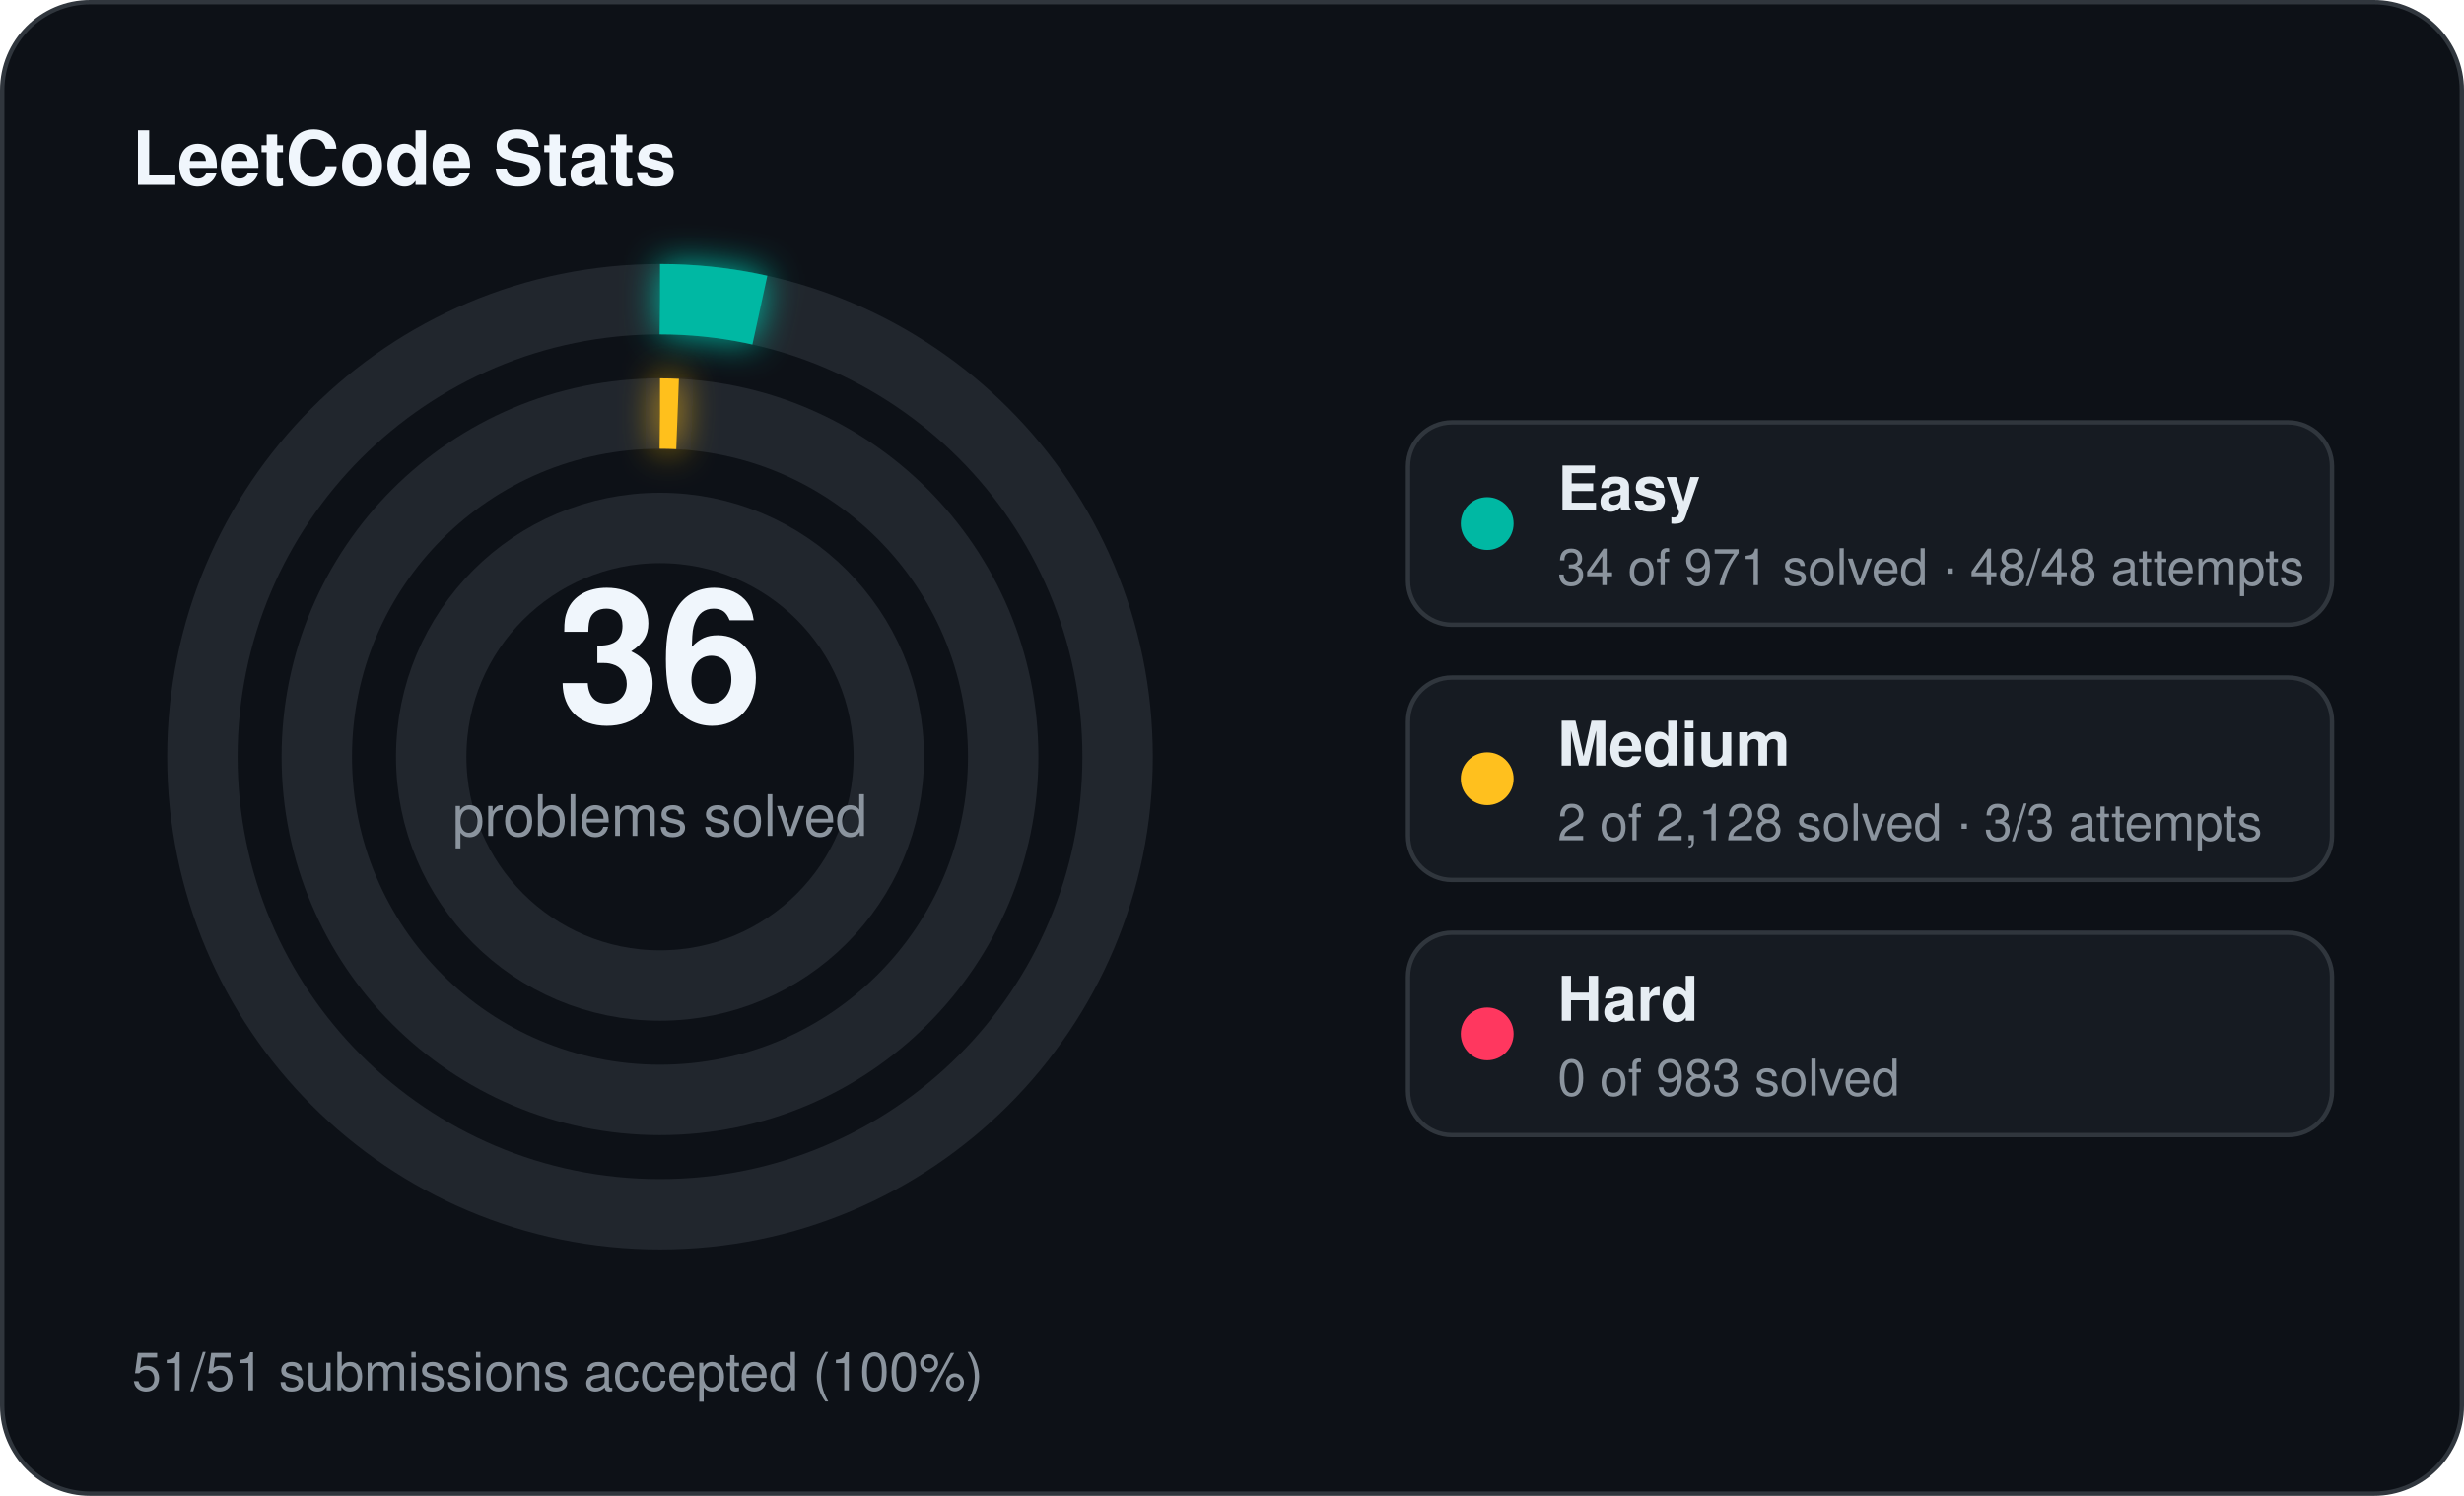
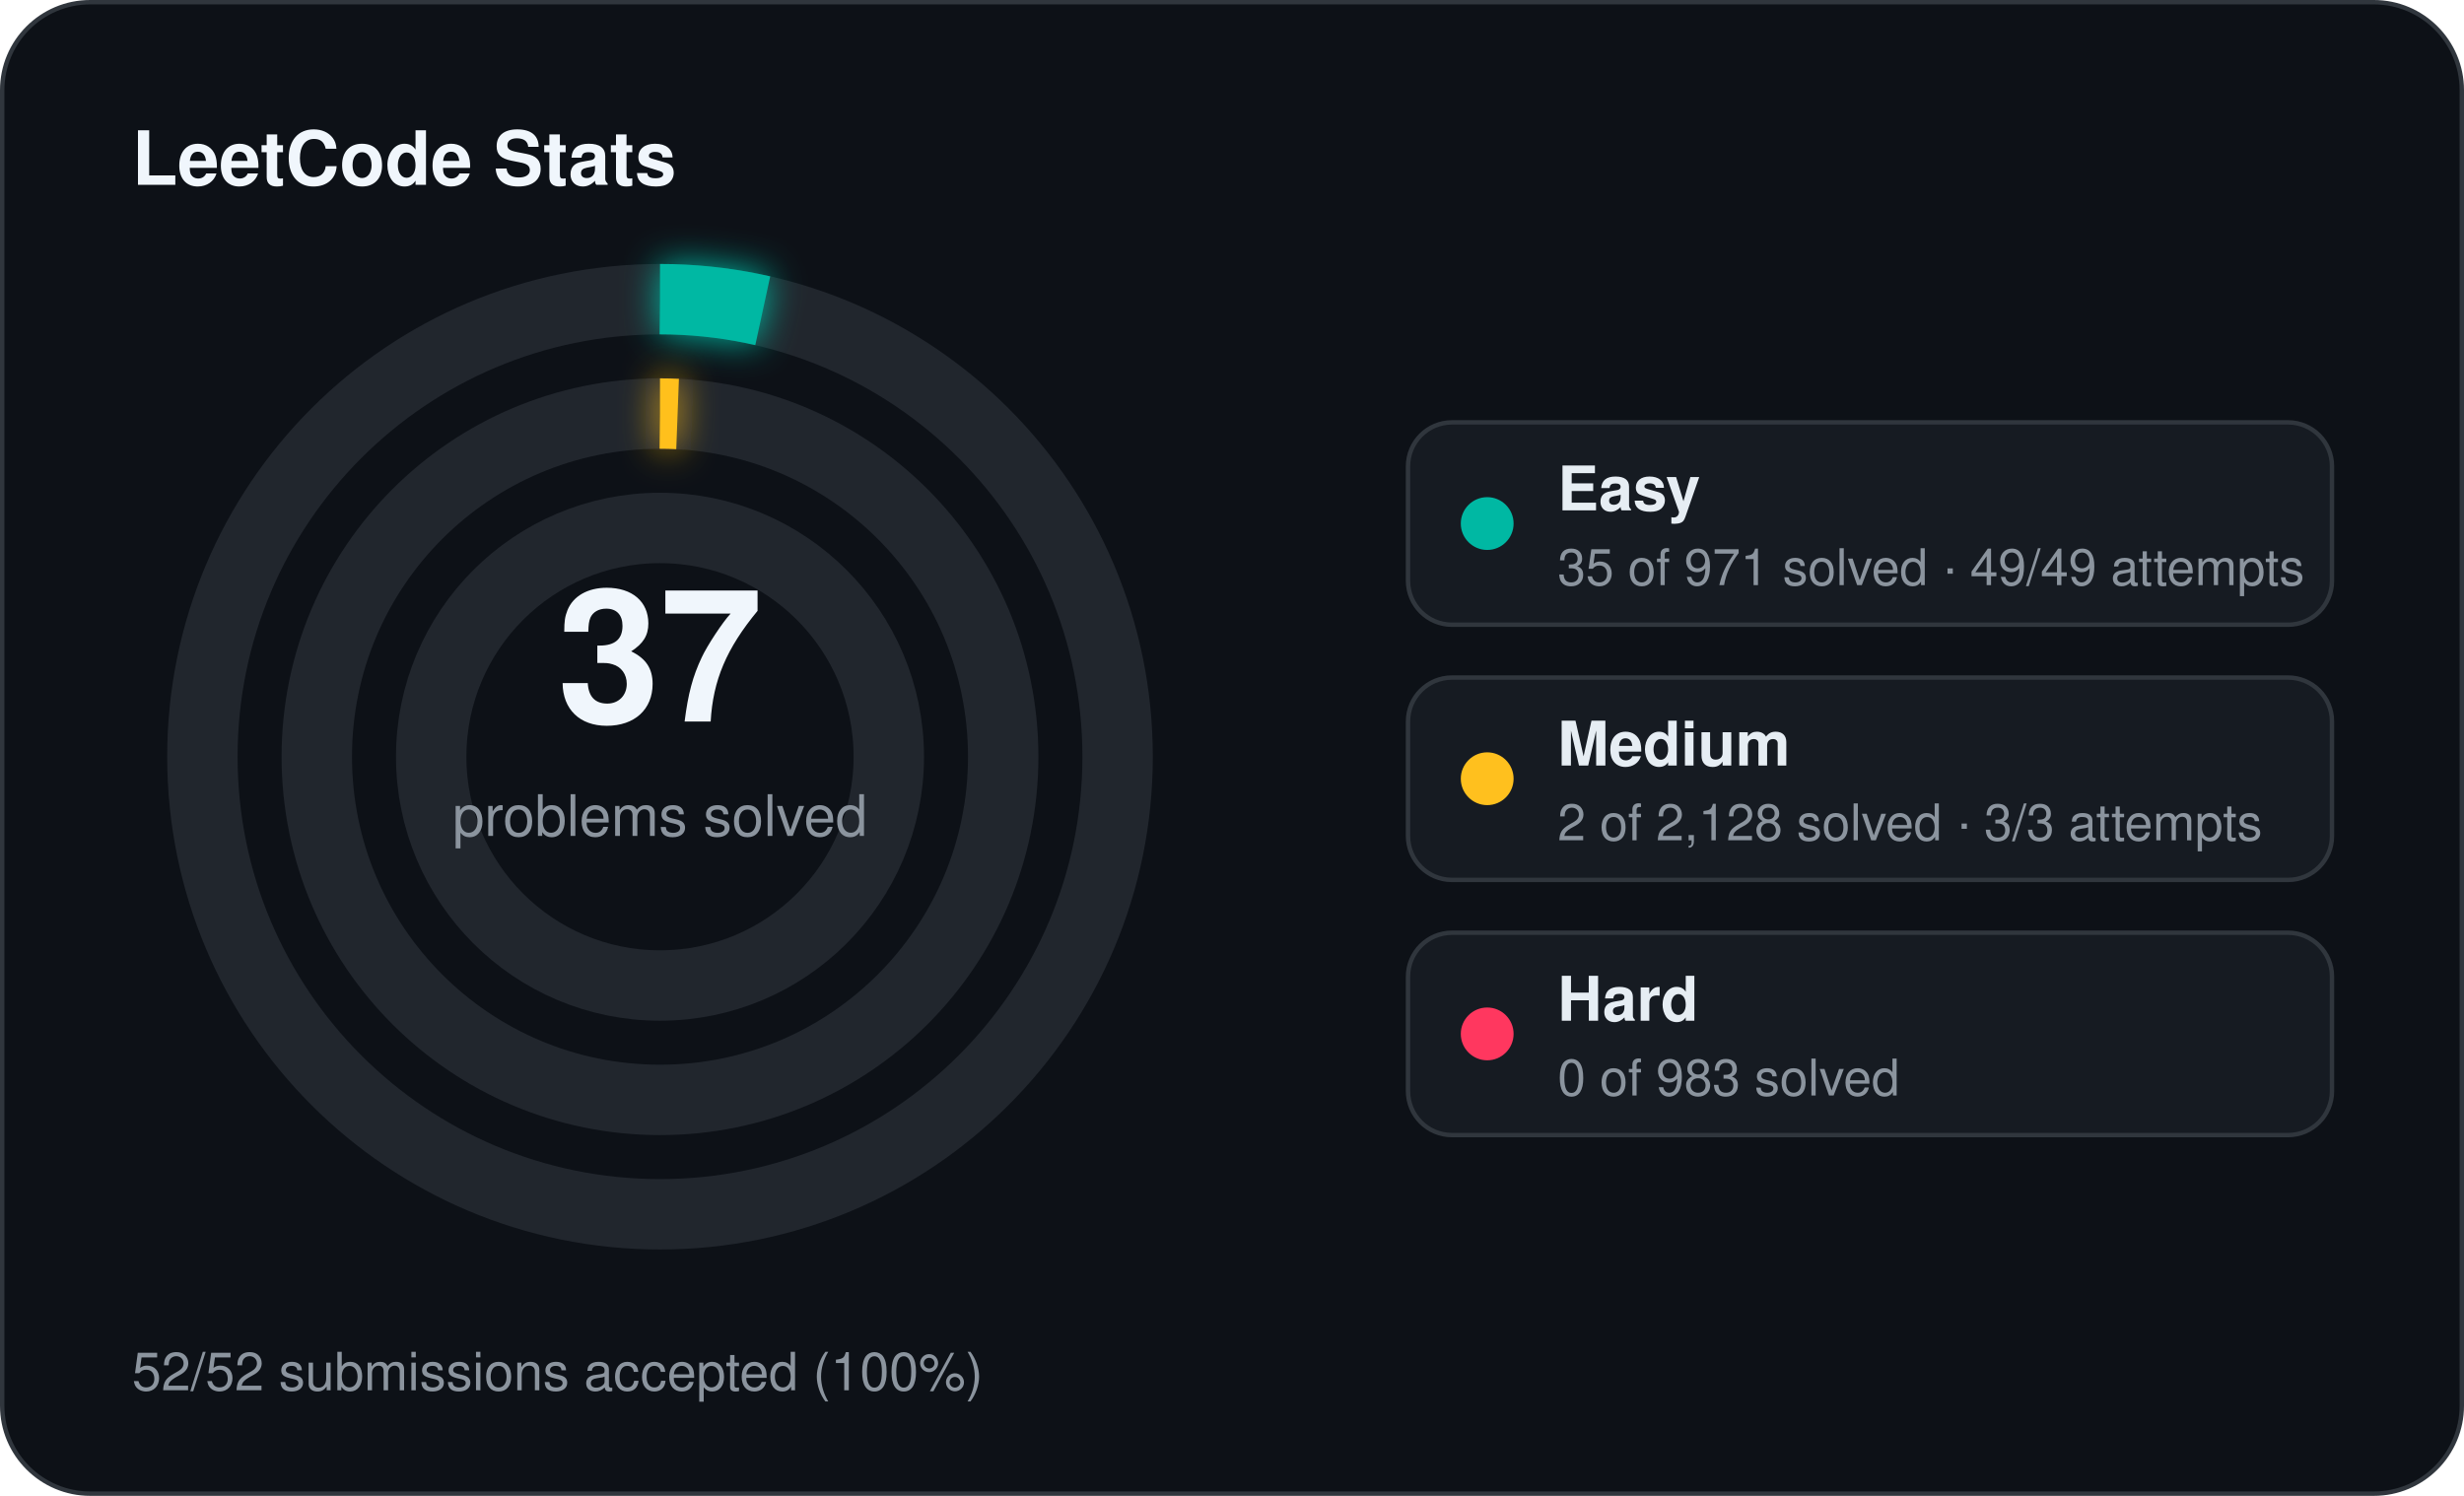
<svg xmlns="http://www.w3.org/2000/svg" width="560" height="340" viewBox="0 0 560 340">
  <defs>
    <filter id="stats-glow" x="-60%" y="-60%" width="220%" height="220%">
      <feGaussianBlur stdDeviation="4" result="blur" />
      <feMerge>
        <feMergeNode in="blur" />
        <feMergeNode in="SourceGraphic" />
      </feMerge>
    </filter>
  </defs>
  <rect x="0.5" y="0.5" width="559" height="339" rx="20" fill="#0d1117" stroke="#30363d" stroke-width="1" />
  <text x="30" y="42" fill="#f0f6fc" font-family="Segoe UI, Helvetica, Arial, sans-serif" font-size="17" font-weight="700">LeetCode Stats</text>
  <circle cx="150" cy="172" r="104" fill="none" stroke="#21262d" stroke-width="16" />
-   <circle cx="150" cy="172" r="104" fill="none" stroke="#00b8a3" stroke-width="16" stroke-linecap="butt" stroke-dasharray="22.88 653.45" transform="rotate(-90 150 172)" filter="url(#stats-glow)" />
+   <circle cx="150" cy="172" r="104" fill="none" stroke="#00b8a3" stroke-width="16" stroke-linecap="butt" stroke-dasharray="23.55 653.45" transform="rotate(-90 150 172)" filter="url(#stats-glow)" />
  <circle cx="150" cy="172" r="78" fill="none" stroke="#21262d" stroke-width="16" />
  <circle cx="150" cy="172" r="78" fill="none" stroke="#ffc01e" stroke-width="16" stroke-linecap="butt" stroke-dasharray="4.00 490.09" transform="rotate(-90 150 172)" filter="url(#stats-glow)" />
  <circle cx="150" cy="172" r="52" fill="none" stroke="#21262d" stroke-width="16" />
-   <text x="150" y="164" text-anchor="middle" fill="#f0f6fc" font-family="Segoe UI, Helvetica, Arial, sans-serif" font-size="42" font-weight="700">36</text>
+   <text x="150" y="164" text-anchor="middle" fill="#f0f6fc" font-family="Segoe UI, Helvetica, Arial, sans-serif" font-size="42" font-weight="700">37</text>
  <text x="150" y="190" text-anchor="middle" fill="#8b949e" font-family="Segoe UI, Helvetica, Arial, sans-serif" font-size="13">problems solved</text>
  <rect x="320" y="96" width="210" height="46" rx="10" fill="#161b22" stroke="#30363d" stroke-width="1" />
  <circle cx="338" cy="119" r="6" fill="#00b8a3" />
  <text x="354" y="116" fill="#e6edf3" font-family="Segoe UI, Helvetica, Arial, sans-serif" font-size="14" font-weight="600">Easy</text>
-   <text x="354" y="133" fill="#8b949e" font-family="Segoe UI, Helvetica, Arial, sans-serif" font-size="11.5">34 of 971 solved · 48/48 attempts</text>
+   <text x="354" y="133" fill="#8b949e" font-family="Segoe UI, Helvetica, Arial, sans-serif" font-size="11.5">35 of 971 solved · 49/49 attempts</text>
  <rect x="320" y="154" width="210" height="46" rx="10" fill="#161b22" stroke="#30363d" stroke-width="1" />
  <circle cx="338" cy="177" r="6" fill="#ffc01e" />
  <text x="354" y="174" fill="#e6edf3" font-family="Segoe UI, Helvetica, Arial, sans-serif" font-size="14" font-weight="600">Medium</text>
  <text x="354" y="191" fill="#8b949e" font-family="Segoe UI, Helvetica, Arial, sans-serif" font-size="11.5">2 of 2,128 solved · 3/3 attempts</text>
  <rect x="320" y="212" width="210" height="46" rx="10" fill="#161b22" stroke="#30363d" stroke-width="1" />
  <circle cx="338" cy="235" r="6" fill="#ff375f" />
  <text x="354" y="232" fill="#e6edf3" font-family="Segoe UI, Helvetica, Arial, sans-serif" font-size="14" font-weight="600">Hard</text>
  <text x="354" y="249" fill="#8b949e" font-family="Segoe UI, Helvetica, Arial, sans-serif" font-size="11.5">0 of 983 solved</text>
-   <text x="30" y="316" fill="#8b949e" font-family="Segoe UI, Helvetica, Arial, sans-serif" font-size="12">51/51 submissions accepted (100%)</text>
+   <text x="30" y="316" fill="#8b949e" font-family="Segoe UI, Helvetica, Arial, sans-serif" font-size="12">52/52 submissions accepted (100%)</text>
</svg>
